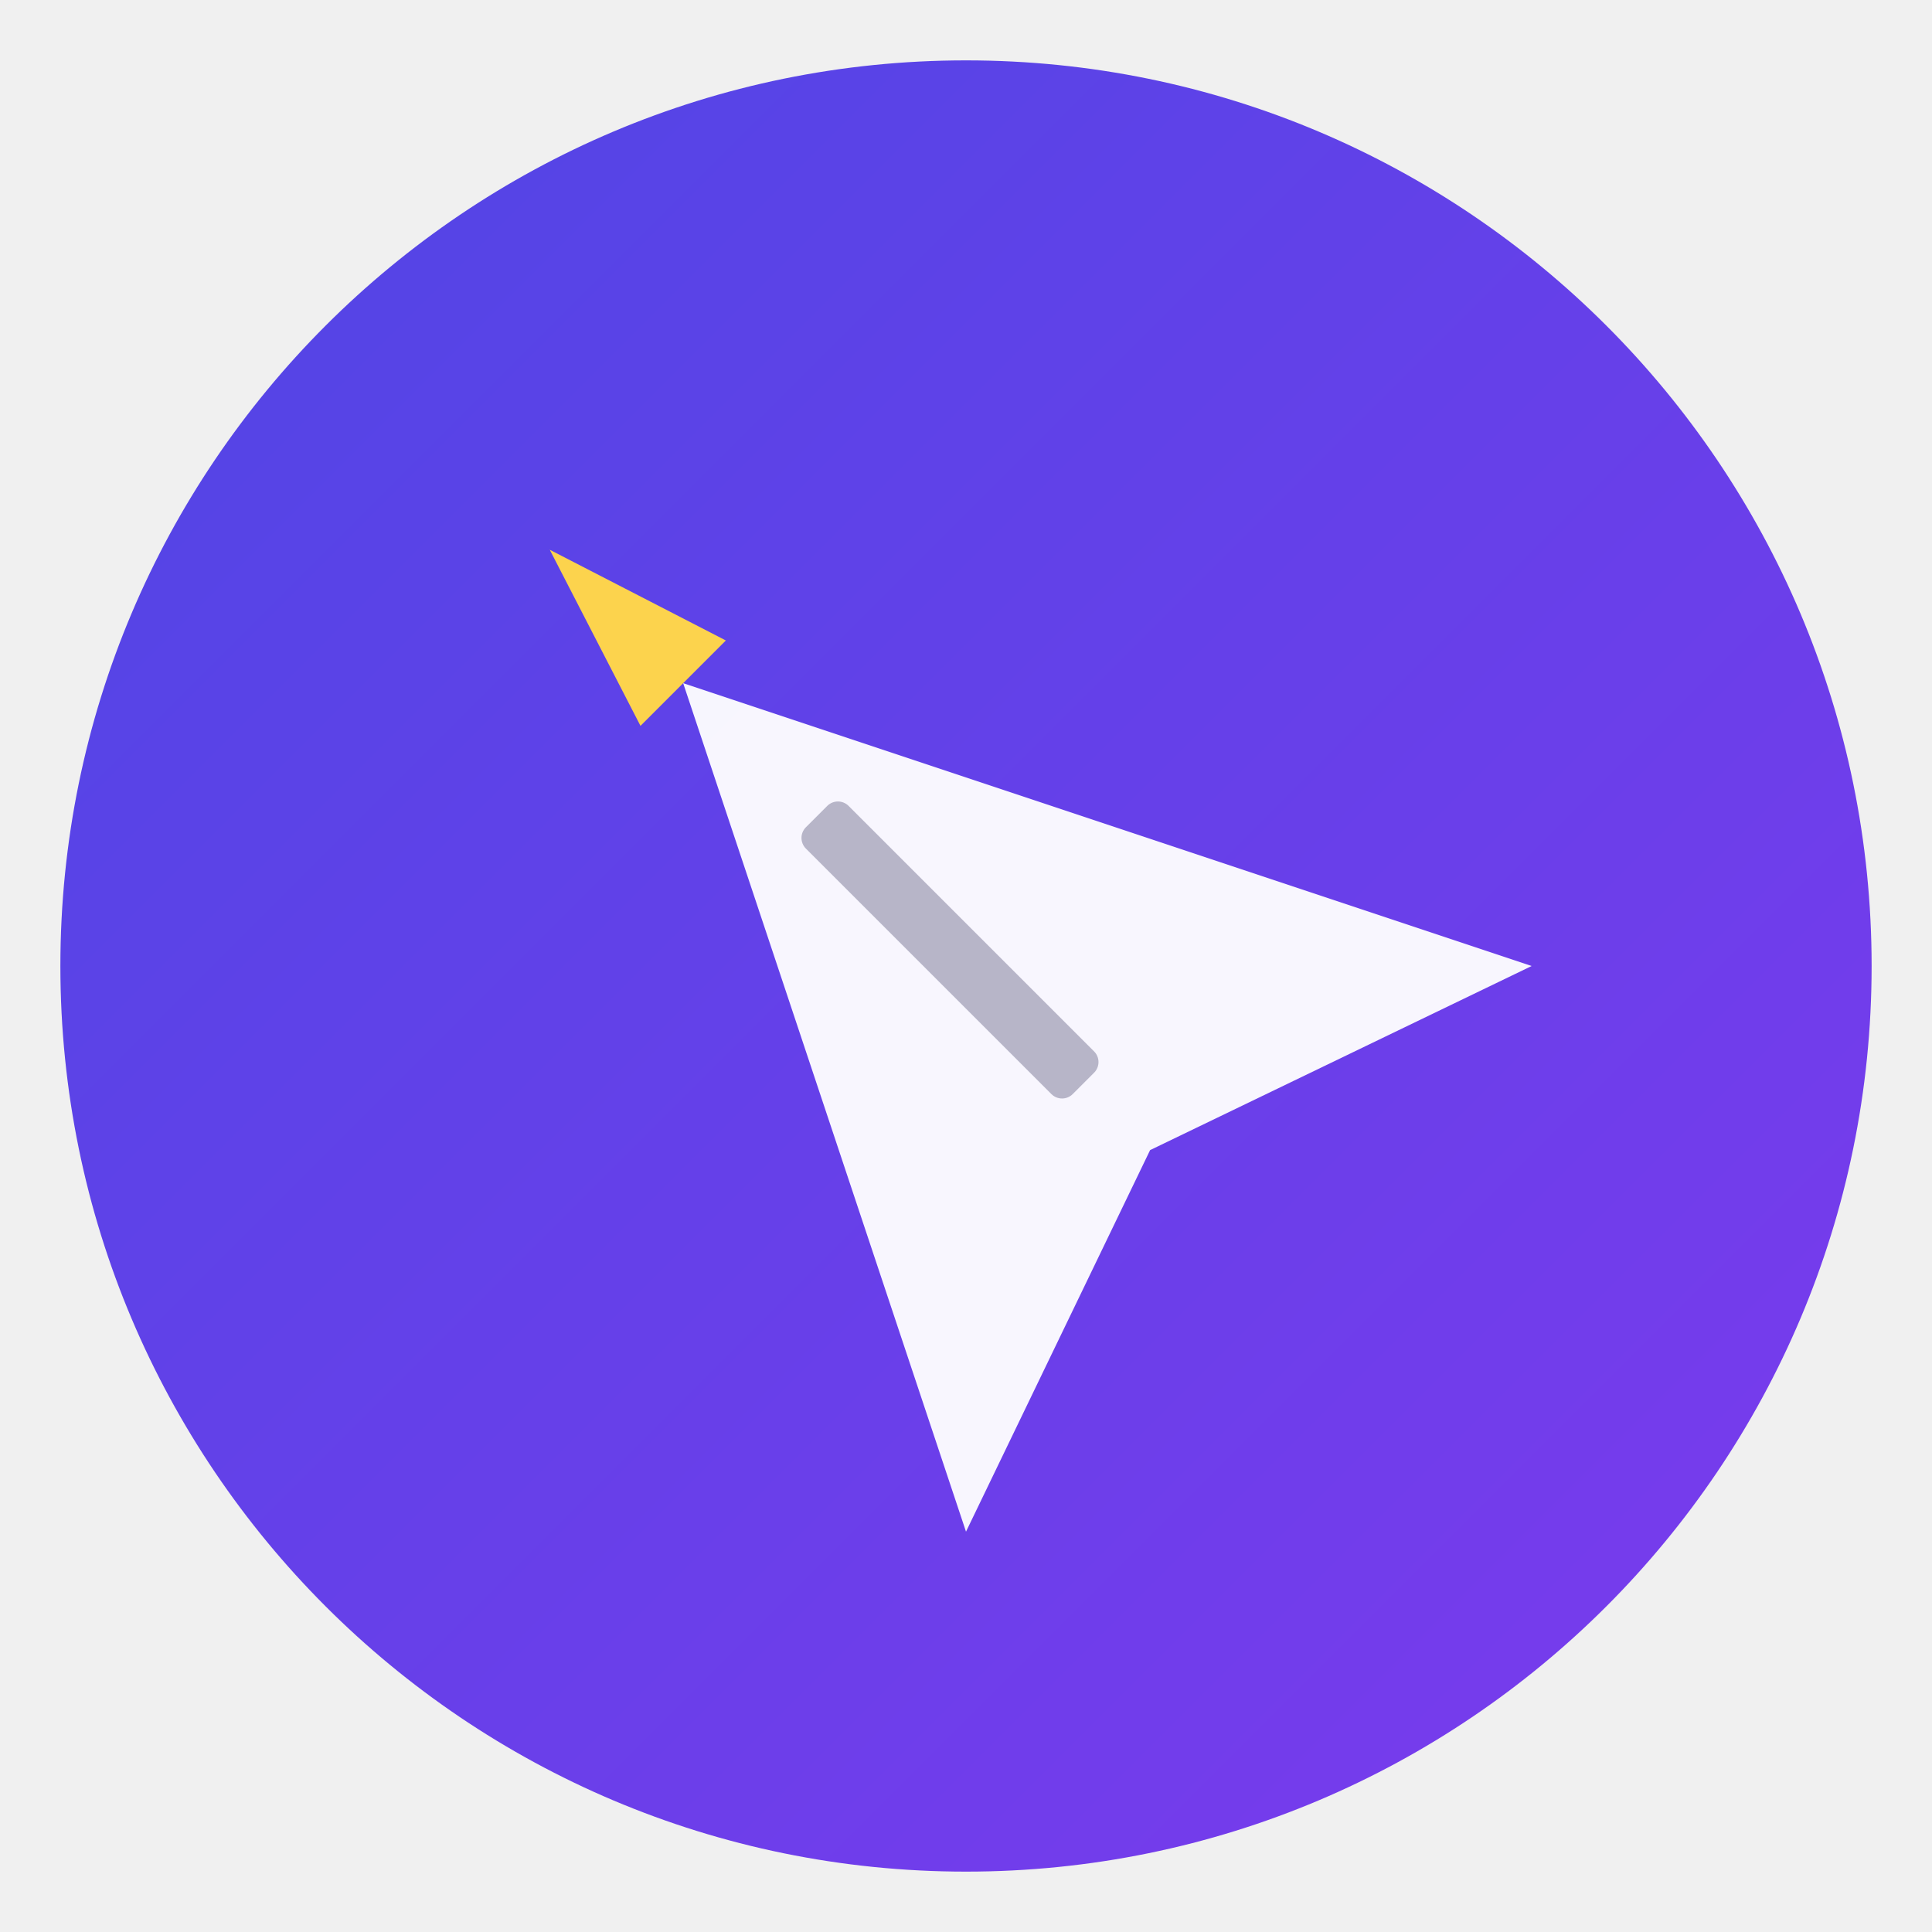
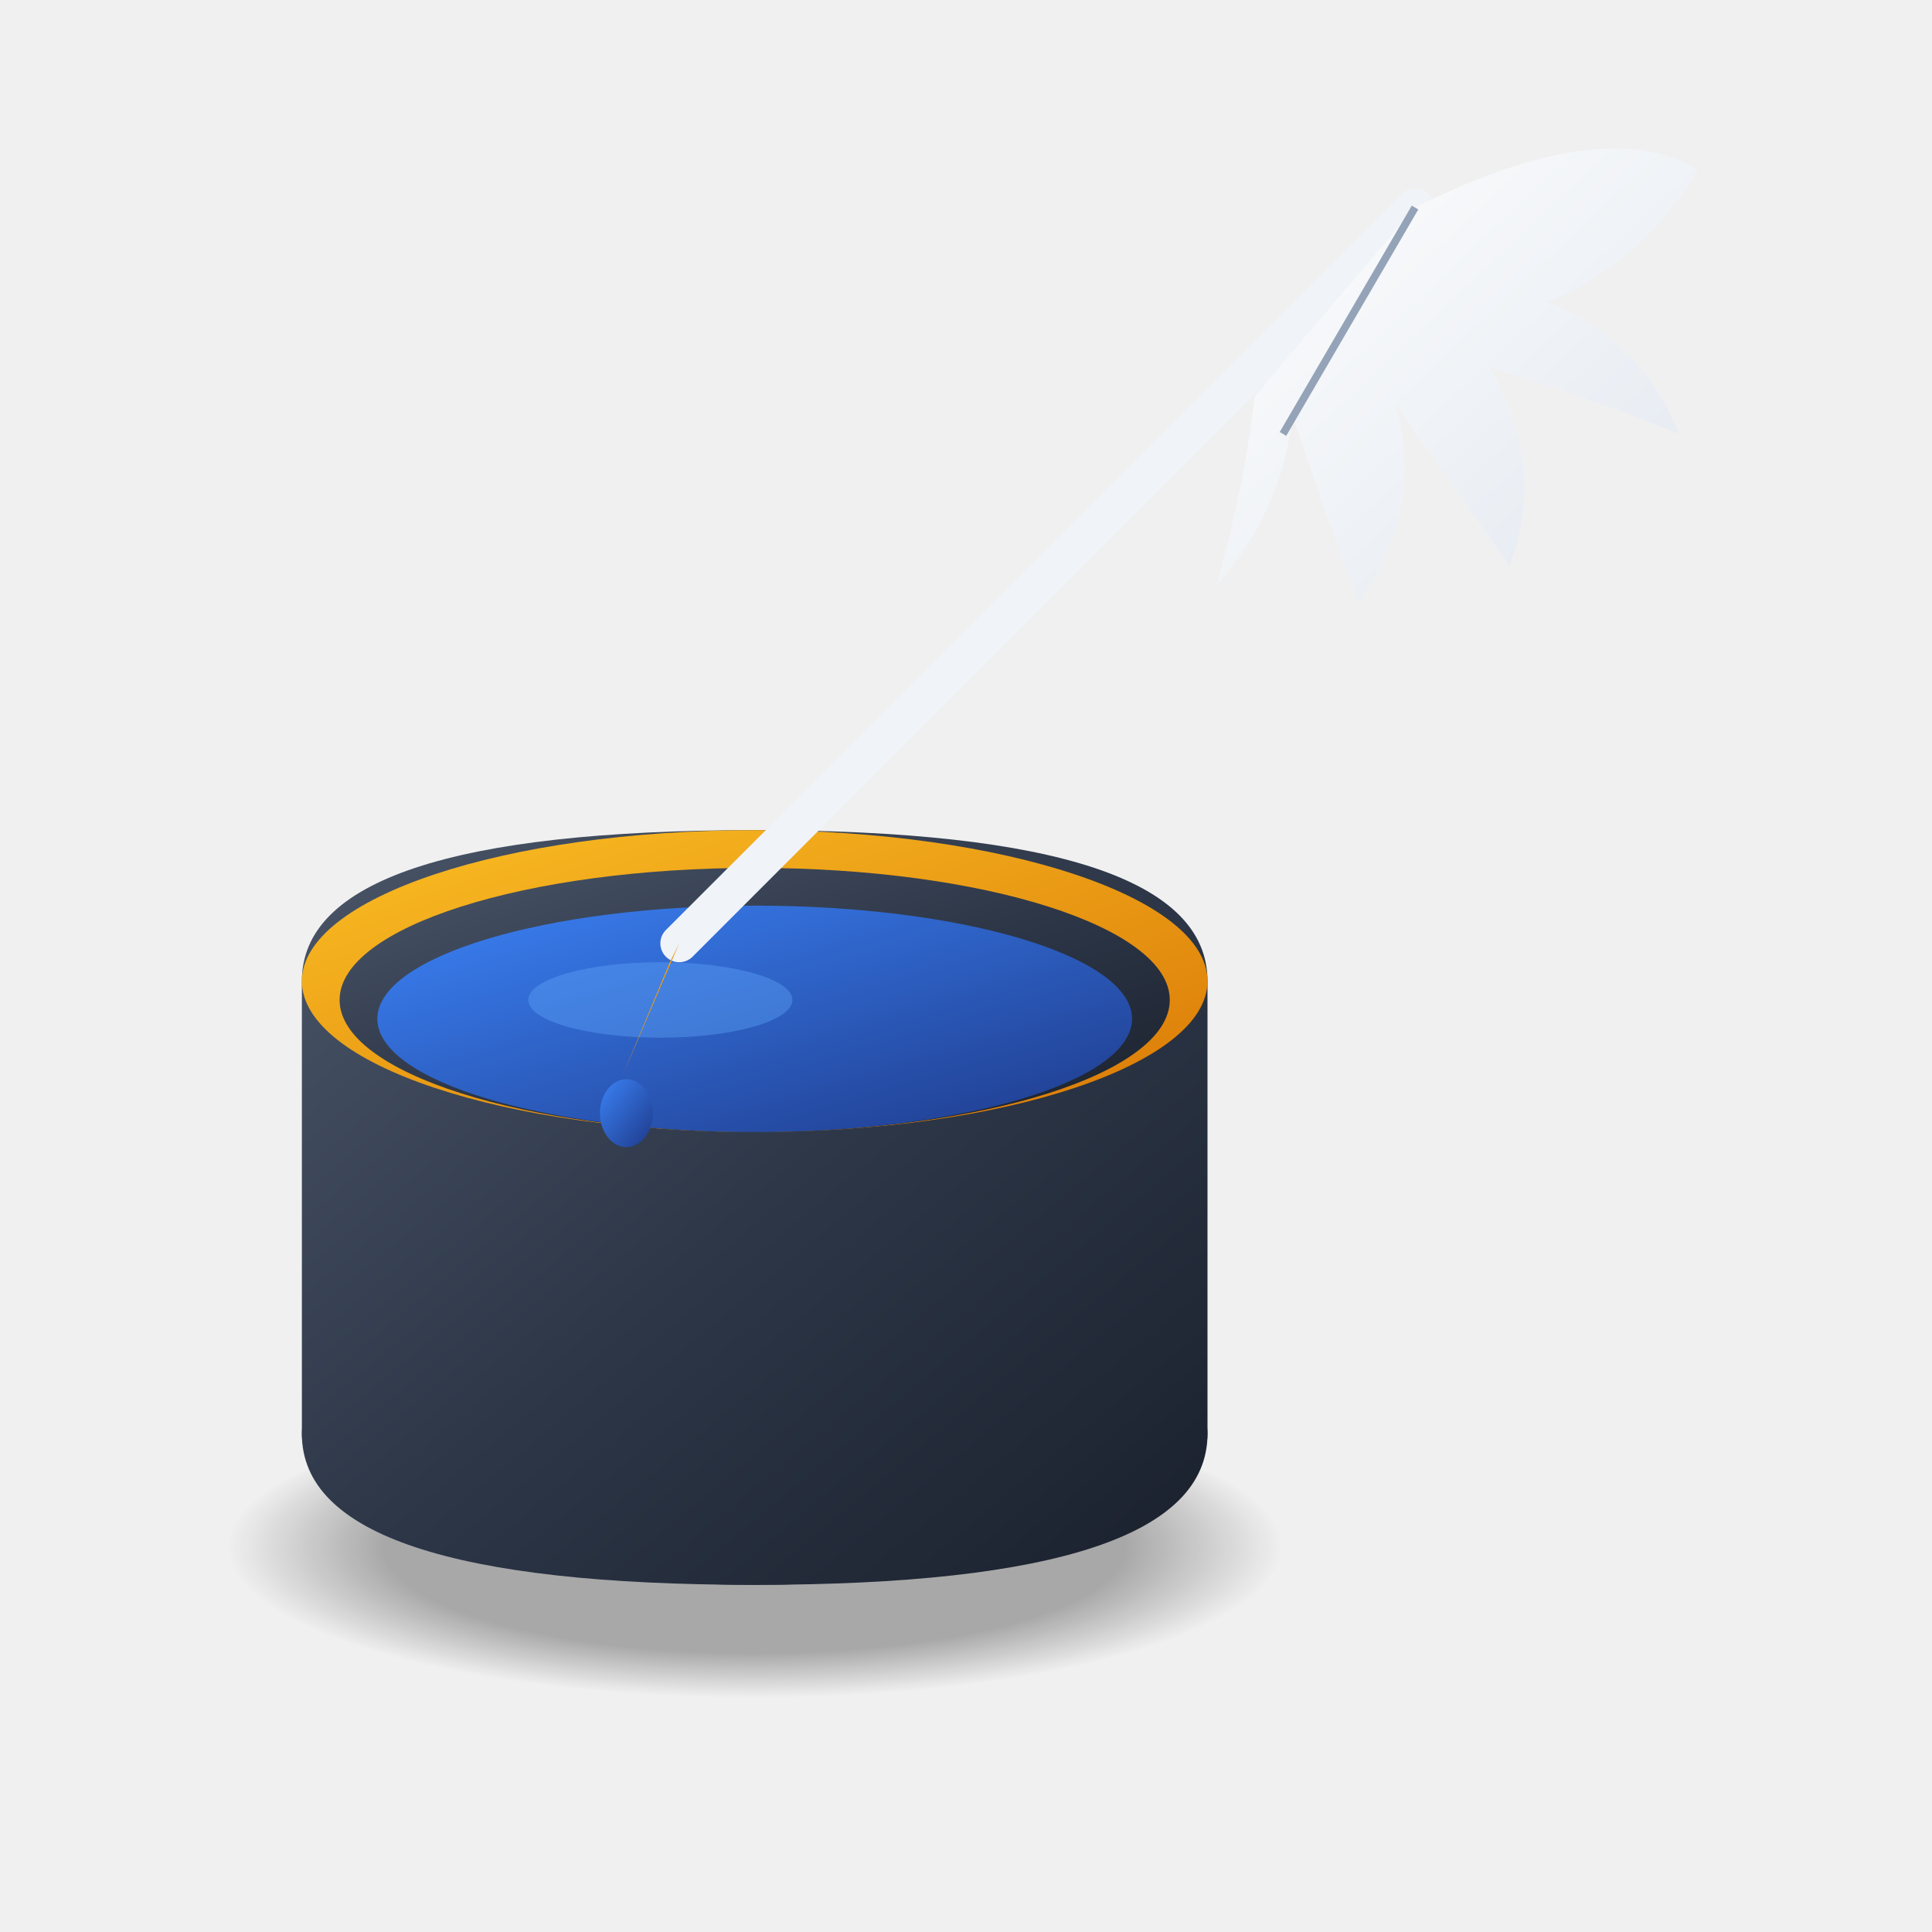
<svg xmlns="http://www.w3.org/2000/svg" width="1024" height="1024" viewBox="0 0 1024 1024">
  <defs>
-     <linearGradient id="bgGrad" x1="0%" y1="0%" x2="100%" y2="100%">
-       <stop offset="0%" style="stop-color:#4F46E5" />
-       <stop offset="100%" style="stop-color:#7C3AED" />
+     <linearGradient id="inkwellGrad" x1="0%" y1="0%" x2="100%" y2="100%">
+       <stop offset="0%" style="stop-color:#4a5568" />
+       <stop offset="50%" style="stop-color:#2d3748" />
+       <stop offset="100%" style="stop-color:#1a202c" />
    </linearGradient>
+     <linearGradient id="inkGrad" x1="0%" y1="0%" x2="100%" y2="100%">
+       <stop offset="0%" style="stop-color:#3b82f6" />
+       <stop offset="100%" style="stop-color:#1e3a8a" />
+     </linearGradient>
+     <linearGradient id="quillGrad" x1="0%" y1="0%" x2="100%" y2="100%">
+       <stop offset="0%" style="stop-color:#fefefe" />
+       <stop offset="100%" style="stop-color:#e2e8f0" />
+     </linearGradient>
+     <linearGradient id="goldGrad" x1="0%" y1="0%" x2="100%" y2="100%">
+       <stop offset="0%" style="stop-color:#fbbf24" />
+       <stop offset="100%" style="stop-color:#d97706" />
+     </linearGradient>
+     <radialGradient id="shadowGrad" cx="50%" cy="50%" r="50%">
+       <stop offset="70%" style="stop-color:#000000;stop-opacity:0.3" />
+       <stop offset="100%" style="stop-color:#000000;stop-opacity:0" />
+     </radialGradient>
  </defs>
-   <circle cx="512" cy="512" r="480" fill="url(#bgGrad)" />
-   <g transform="translate(512, 512) rotate(-45) translate(-512, -512)">
-     <path d="M300 724 L512 300 L724 724 L512 650 Z" fill="white" opacity="0.95" />
-     <path d="M480 300 L512 200 L544 300 Z" fill="#FCD34D" />
-     <rect x="496" y="400" width="32" height="200" rx="8" fill="#1E1B4B" opacity="0.3" />
-   </g>
+   <ellipse cx="400" cy="820" rx="280" ry="80" fill="url(#shadowGrad)" />
+   <ellipse cx="400" cy="760" rx="240" ry="80" fill="url(#inkwellGrad)" />
+   <path d="M160 520 L160 760 Q160 840 400 840 Q640 840 640 760 L640 520 Q640 440 400 440 Q160 440 160 520 Z" fill="url(#inkwellGrad)" />
+   <ellipse cx="400" cy="520" rx="240" ry="80" fill="url(#goldGrad)" />
+   <ellipse cx="400" cy="530" rx="220" ry="70" fill="url(#inkwellGrad)" />
+   <ellipse cx="400" cy="540" rx="200" ry="60" fill="url(#inkGrad)" />
+   <ellipse cx="350" cy="530" rx="70" ry="20" fill="#60a5fa" opacity="0.4" />
+   <line x1="360" y1="500" x2="750" y2="110" stroke="url(#quillGrad)" stroke-width="20" stroke-linecap="round" />
+   <path d="M750 110            Q850 60 900 90            Q870 140 820 160            Q870 180 890 230            Q840 210 790 195            Q820 250 800 300            Q765 250 740 215            Q755 270 720 320            Q700 265 685 220            Q680 270 645 310            Q660 255 665 210            L750 110 Z" fill="url(#quillGrad)" />
+   <path d="M750 110 L680 230" stroke="#94a3b8" stroke-width="4" fill="none" />
+   <path d="M360 500 L330 570 L355 510 Z" fill="url(#goldGrad)" />
+   <ellipse cx="332" cy="590" rx="14" ry="18" fill="url(#inkGrad)" />
</svg>
